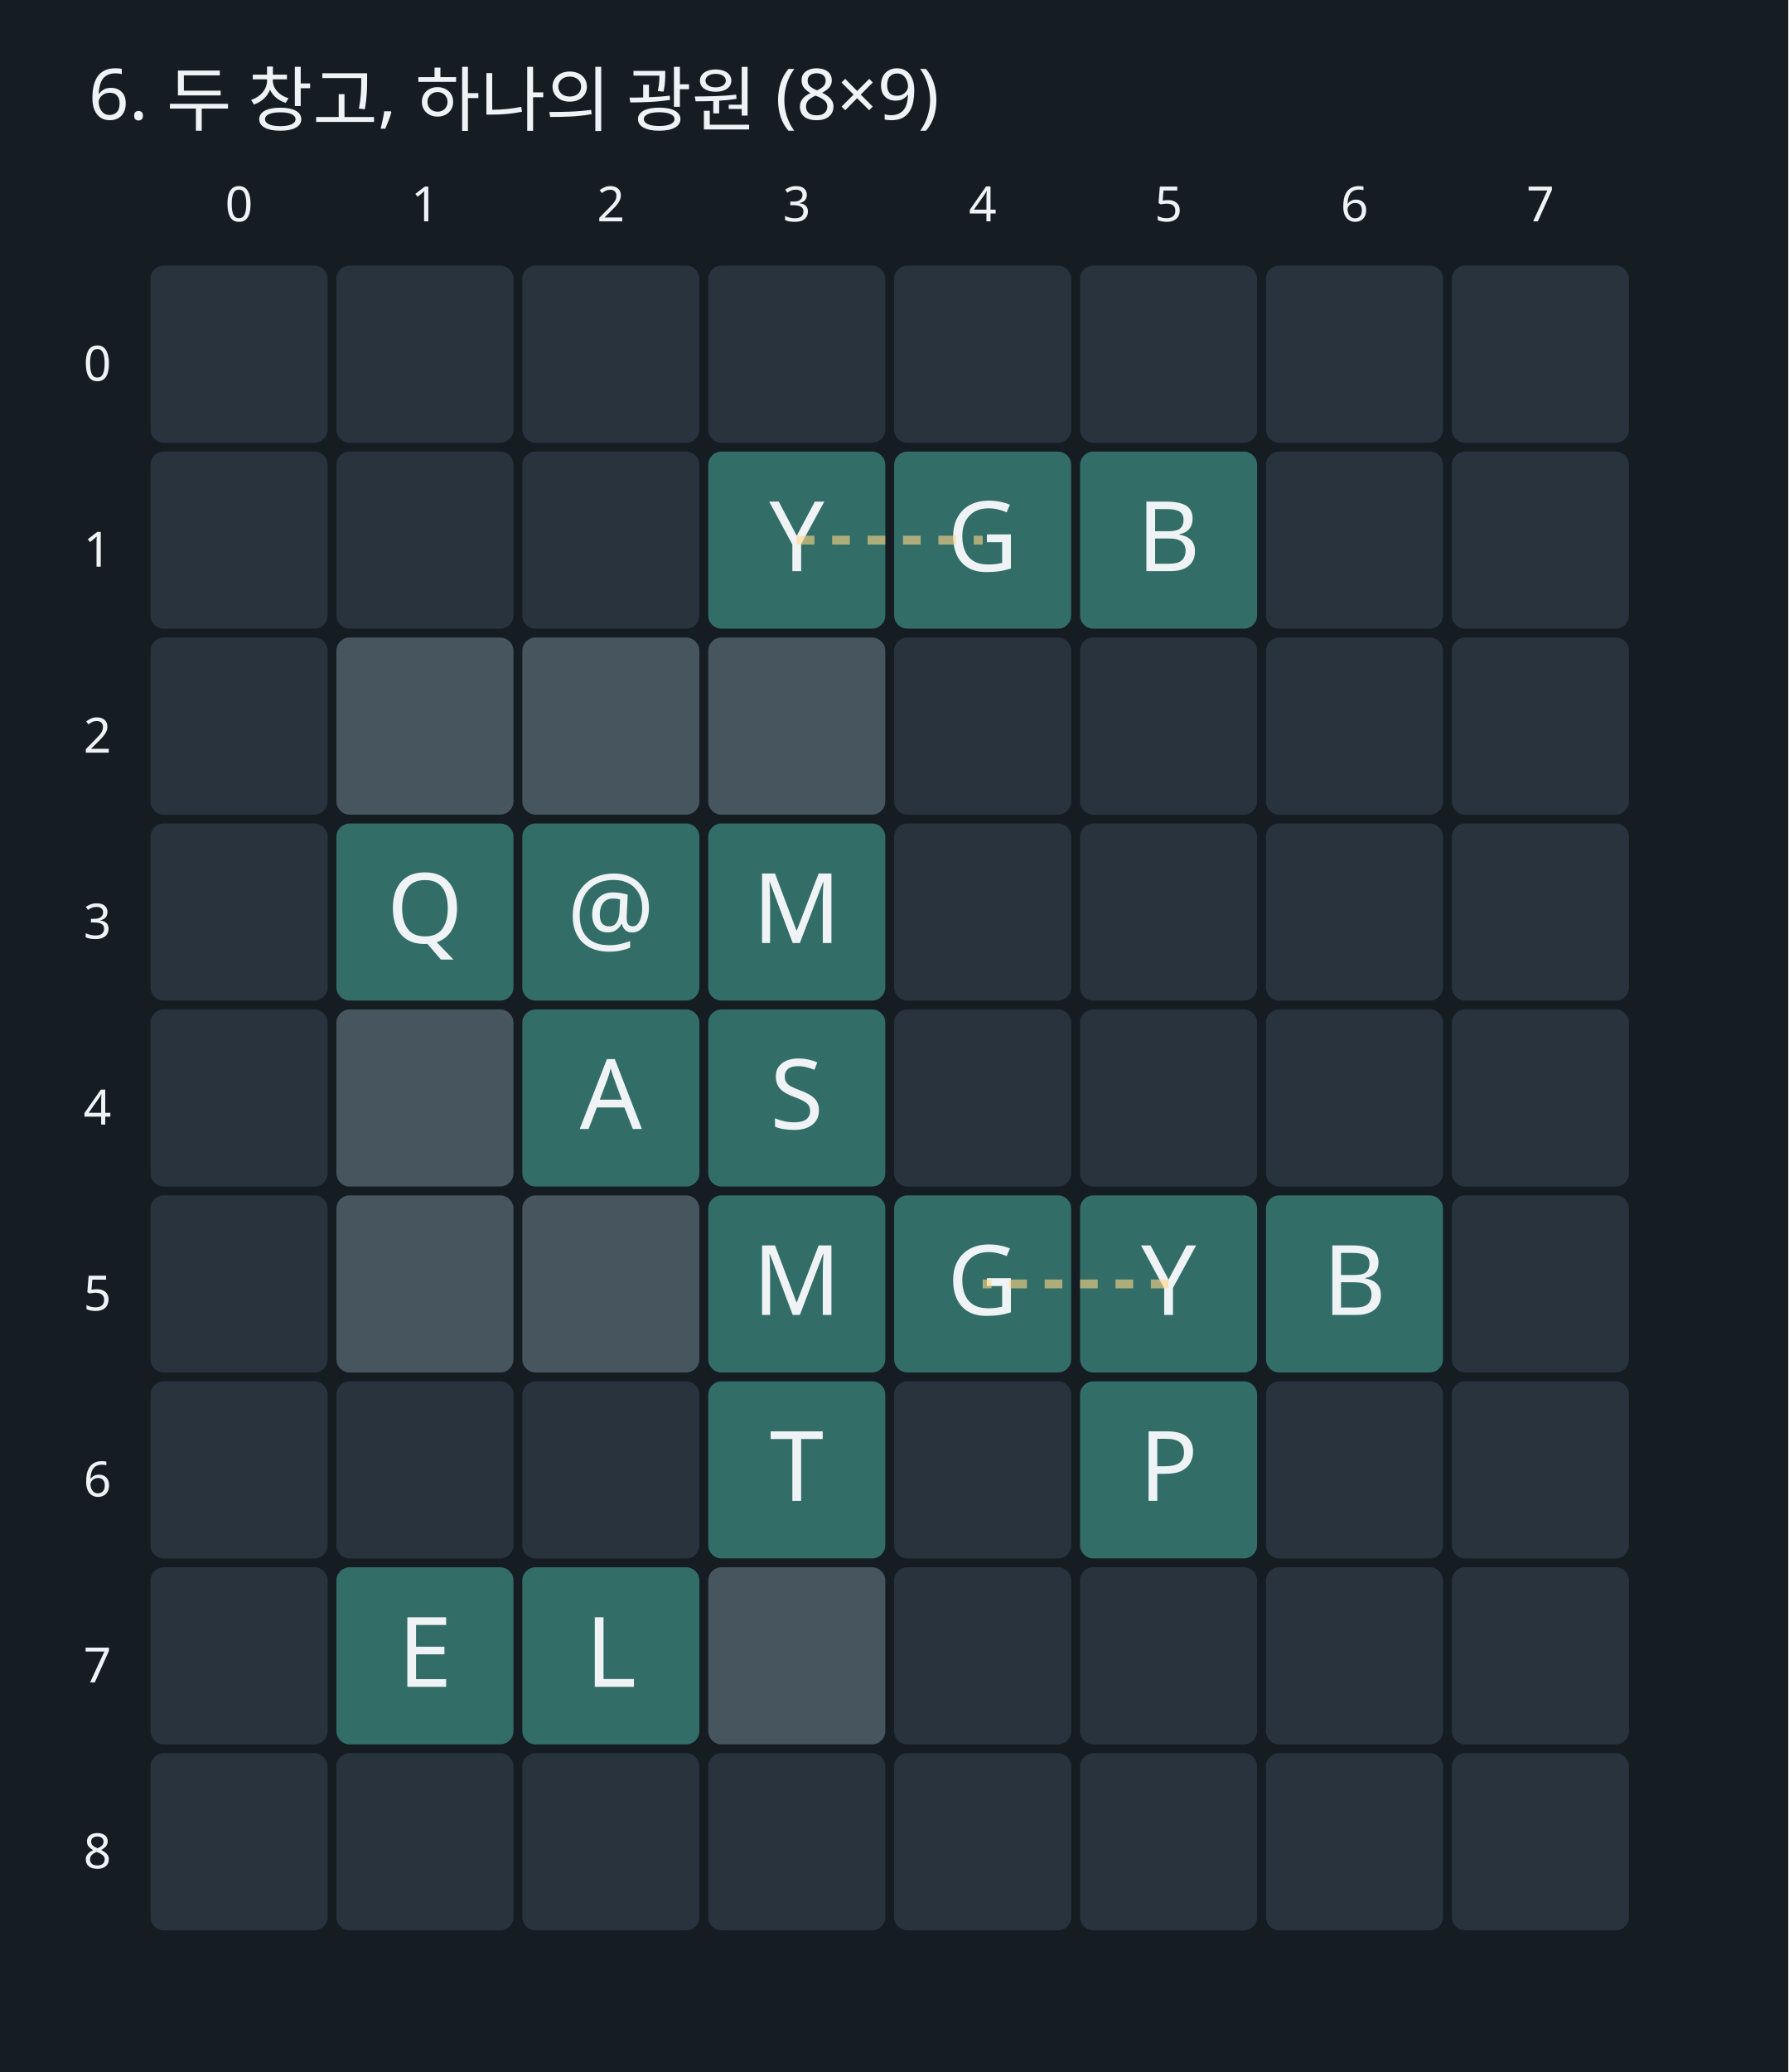
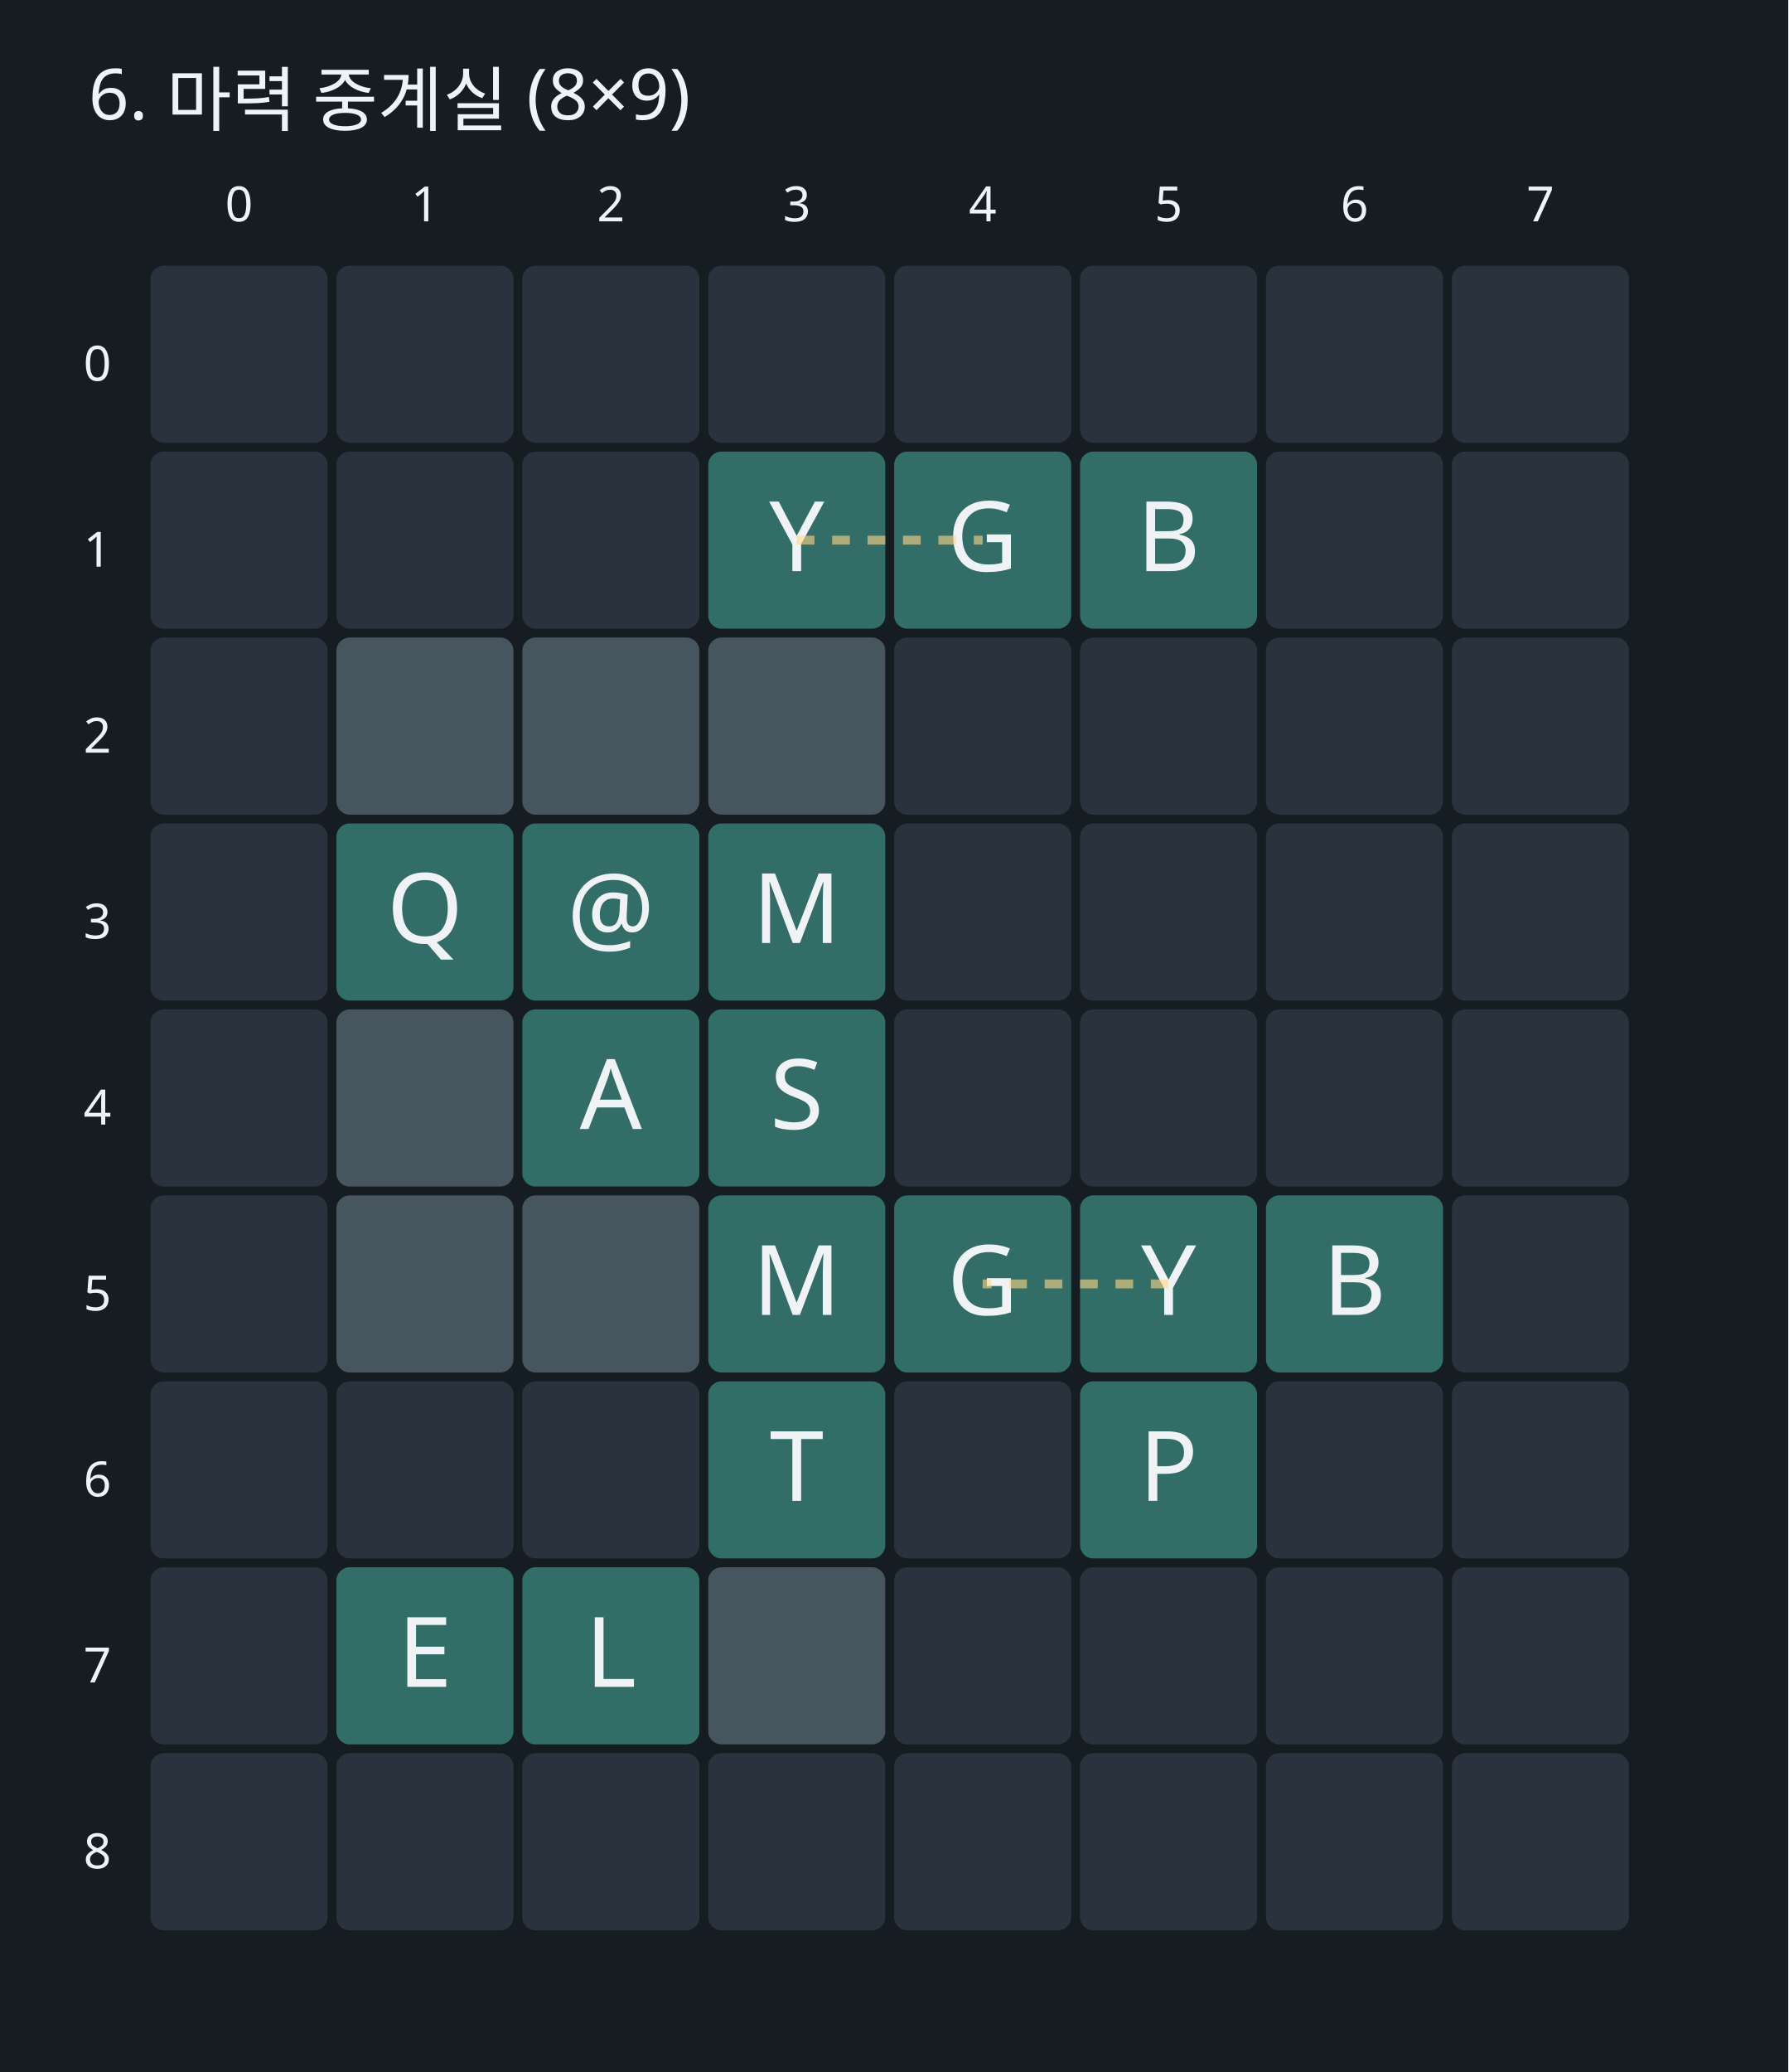
<svg xmlns="http://www.w3.org/2000/svg" width="404" height="468" viewBox="0 0 404 468">
  <rect width="100%" height="100%" fill="#151d23" />
  <g font-family="Malgun Gothic, sans-serif" fill="#eff3f5">
-     <text x="20" y="27" font-size="16">6. 두 창고, 하나의 광원 (8×9)</text>
+     <text x="20" y="27" font-size="16">6. 마력 중계실 (8×9)</text>
    <text x="54" y="50" text-anchor="middle" font-size="11">0</text>
    <text x="96" y="50" text-anchor="middle" font-size="11">1</text>
    <text x="138" y="50" text-anchor="middle" font-size="11">2</text>
    <text x="180" y="50" text-anchor="middle" font-size="11">3</text>
    <text x="222" y="50" text-anchor="middle" font-size="11">4</text>
    <text x="264" y="50" text-anchor="middle" font-size="11">5</text>
    <text x="306" y="50" text-anchor="middle" font-size="11">6</text>
    <text x="348" y="50" text-anchor="middle" font-size="11">7</text>
    <text x="22" y="86" text-anchor="middle" font-size="11">0</text>
    <rect x="34" y="60" width="40" height="40" rx="3" fill="#29333e" />
    <rect x="76" y="60" width="40" height="40" rx="3" fill="#29333e" />
    <rect x="118" y="60" width="40" height="40" rx="3" fill="#29333e" />
    <rect x="160" y="60" width="40" height="40" rx="3" fill="#29333e" />
    <rect x="202" y="60" width="40" height="40" rx="3" fill="#29333e" />
    <rect x="244" y="60" width="40" height="40" rx="3" fill="#29333e" />
    <rect x="286" y="60" width="40" height="40" rx="3" fill="#29333e" />
    <rect x="328" y="60" width="40" height="40" rx="3" fill="#29333e" />
    <text x="22" y="128" text-anchor="middle" font-size="11">1</text>
    <rect x="34" y="102" width="40" height="40" rx="3" fill="#29333e" />
    <rect x="76" y="102" width="40" height="40" rx="3" fill="#29333e" />
    <rect x="118" y="102" width="40" height="40" rx="3" fill="#29333e" />
    <rect x="160" y="102" width="40" height="40" rx="3" fill="#326d68" />
    <text x="180" y="129" text-anchor="middle" font-size="22">Y</text>
    <rect x="202" y="102" width="40" height="40" rx="3" fill="#326d68" />
    <text x="222" y="129" text-anchor="middle" font-size="22">G</text>
    <rect x="244" y="102" width="40" height="40" rx="3" fill="#326d68" />
    <text x="264" y="129" text-anchor="middle" font-size="22">B</text>
    <rect x="286" y="102" width="40" height="40" rx="3" fill="#29333e" />
    <rect x="328" y="102" width="40" height="40" rx="3" fill="#29333e" />
    <text x="22" y="170" text-anchor="middle" font-size="11">2</text>
    <rect x="34" y="144" width="40" height="40" rx="3" fill="#29333e" />
    <rect x="76" y="144" width="40" height="40" rx="3" fill="#46555e" />
    <rect x="118" y="144" width="40" height="40" rx="3" fill="#46555e" />
    <rect x="160" y="144" width="40" height="40" rx="3" fill="#46555e" />
    <rect x="202" y="144" width="40" height="40" rx="3" fill="#29333e" />
    <rect x="244" y="144" width="40" height="40" rx="3" fill="#29333e" />
    <rect x="286" y="144" width="40" height="40" rx="3" fill="#29333e" />
    <rect x="328" y="144" width="40" height="40" rx="3" fill="#29333e" />
    <text x="22" y="212" text-anchor="middle" font-size="11">3</text>
    <rect x="34" y="186" width="40" height="40" rx="3" fill="#29333e" />
    <rect x="76" y="186" width="40" height="40" rx="3" fill="#326d68" />
    <text x="96" y="213" text-anchor="middle" font-size="22">Q</text>
    <rect x="118" y="186" width="40" height="40" rx="3" fill="#326d68" />
    <text x="138" y="213" text-anchor="middle" font-size="22">@</text>
    <rect x="160" y="186" width="40" height="40" rx="3" fill="#326d68" />
    <text x="180" y="213" text-anchor="middle" font-size="22">M</text>
    <rect x="202" y="186" width="40" height="40" rx="3" fill="#29333e" />
    <rect x="244" y="186" width="40" height="40" rx="3" fill="#29333e" />
    <rect x="286" y="186" width="40" height="40" rx="3" fill="#29333e" />
    <rect x="328" y="186" width="40" height="40" rx="3" fill="#29333e" />
    <text x="22" y="254" text-anchor="middle" font-size="11">4</text>
    <rect x="34" y="228" width="40" height="40" rx="3" fill="#29333e" />
    <rect x="76" y="228" width="40" height="40" rx="3" fill="#46555e" />
    <rect x="118" y="228" width="40" height="40" rx="3" fill="#326d68" />
    <text x="138" y="255" text-anchor="middle" font-size="22">A</text>
    <rect x="160" y="228" width="40" height="40" rx="3" fill="#326d68" />
    <text x="180" y="255" text-anchor="middle" font-size="22">S</text>
    <rect x="202" y="228" width="40" height="40" rx="3" fill="#29333e" />
    <rect x="244" y="228" width="40" height="40" rx="3" fill="#29333e" />
    <rect x="286" y="228" width="40" height="40" rx="3" fill="#29333e" />
    <rect x="328" y="228" width="40" height="40" rx="3" fill="#29333e" />
    <text x="22" y="296" text-anchor="middle" font-size="11">5</text>
    <rect x="34" y="270" width="40" height="40" rx="3" fill="#29333e" />
    <rect x="76" y="270" width="40" height="40" rx="3" fill="#46555e" />
    <rect x="118" y="270" width="40" height="40" rx="3" fill="#46555e" />
    <rect x="160" y="270" width="40" height="40" rx="3" fill="#326d68" />
    <text x="180" y="297" text-anchor="middle" font-size="22">M</text>
    <rect x="202" y="270" width="40" height="40" rx="3" fill="#326d68" />
    <text x="222" y="297" text-anchor="middle" font-size="22">G</text>
    <rect x="244" y="270" width="40" height="40" rx="3" fill="#326d68" />
    <text x="264" y="297" text-anchor="middle" font-size="22">Y</text>
    <rect x="286" y="270" width="40" height="40" rx="3" fill="#326d68" />
    <text x="306" y="297" text-anchor="middle" font-size="22">B</text>
    <rect x="328" y="270" width="40" height="40" rx="3" fill="#29333e" />
    <text x="22" y="338" text-anchor="middle" font-size="11">6</text>
    <rect x="34" y="312" width="40" height="40" rx="3" fill="#29333e" />
    <rect x="76" y="312" width="40" height="40" rx="3" fill="#29333e" />
    <rect x="118" y="312" width="40" height="40" rx="3" fill="#29333e" />
    <rect x="160" y="312" width="40" height="40" rx="3" fill="#326d68" />
    <text x="180" y="339" text-anchor="middle" font-size="22">T</text>
    <rect x="202" y="312" width="40" height="40" rx="3" fill="#29333e" />
    <rect x="244" y="312" width="40" height="40" rx="3" fill="#326d68" />
    <text x="264" y="339" text-anchor="middle" font-size="22">P</text>
    <rect x="286" y="312" width="40" height="40" rx="3" fill="#29333e" />
    <rect x="328" y="312" width="40" height="40" rx="3" fill="#29333e" />
    <text x="22" y="380" text-anchor="middle" font-size="11">7</text>
    <rect x="34" y="354" width="40" height="40" rx="3" fill="#29333e" />
    <rect x="76" y="354" width="40" height="40" rx="3" fill="#326d68" />
    <text x="96" y="381" text-anchor="middle" font-size="22">E</text>
    <rect x="118" y="354" width="40" height="40" rx="3" fill="#326d68" />
    <text x="138" y="381" text-anchor="middle" font-size="22">L</text>
    <rect x="160" y="354" width="40" height="40" rx="3" fill="#46555e" />
    <rect x="202" y="354" width="40" height="40" rx="3" fill="#29333e" />
    <rect x="244" y="354" width="40" height="40" rx="3" fill="#29333e" />
    <rect x="286" y="354" width="40" height="40" rx="3" fill="#29333e" />
    <rect x="328" y="354" width="40" height="40" rx="3" fill="#29333e" />
    <text x="22" y="422" text-anchor="middle" font-size="11">8</text>
    <rect x="34" y="396" width="40" height="40" rx="3" fill="#29333e" />
    <rect x="76" y="396" width="40" height="40" rx="3" fill="#29333e" />
    <rect x="118" y="396" width="40" height="40" rx="3" fill="#29333e" />
    <rect x="160" y="396" width="40" height="40" rx="3" fill="#29333e" />
    <rect x="202" y="396" width="40" height="40" rx="3" fill="#29333e" />
    <rect x="244" y="396" width="40" height="40" rx="3" fill="#29333e" />
    <rect x="286" y="396" width="40" height="40" rx="3" fill="#29333e" />
    <rect x="328" y="396" width="40" height="40" rx="3" fill="#29333e" />
    <path d="M264,290 L222,290" stroke="#ffd789" stroke-width="2" stroke-dasharray="4 4" opacity=".6" />
    <path d="M180,122 L222,122" stroke="#ffd789" stroke-width="2" stroke-dasharray="4 4" opacity=".6" />
  </g>
</svg>
